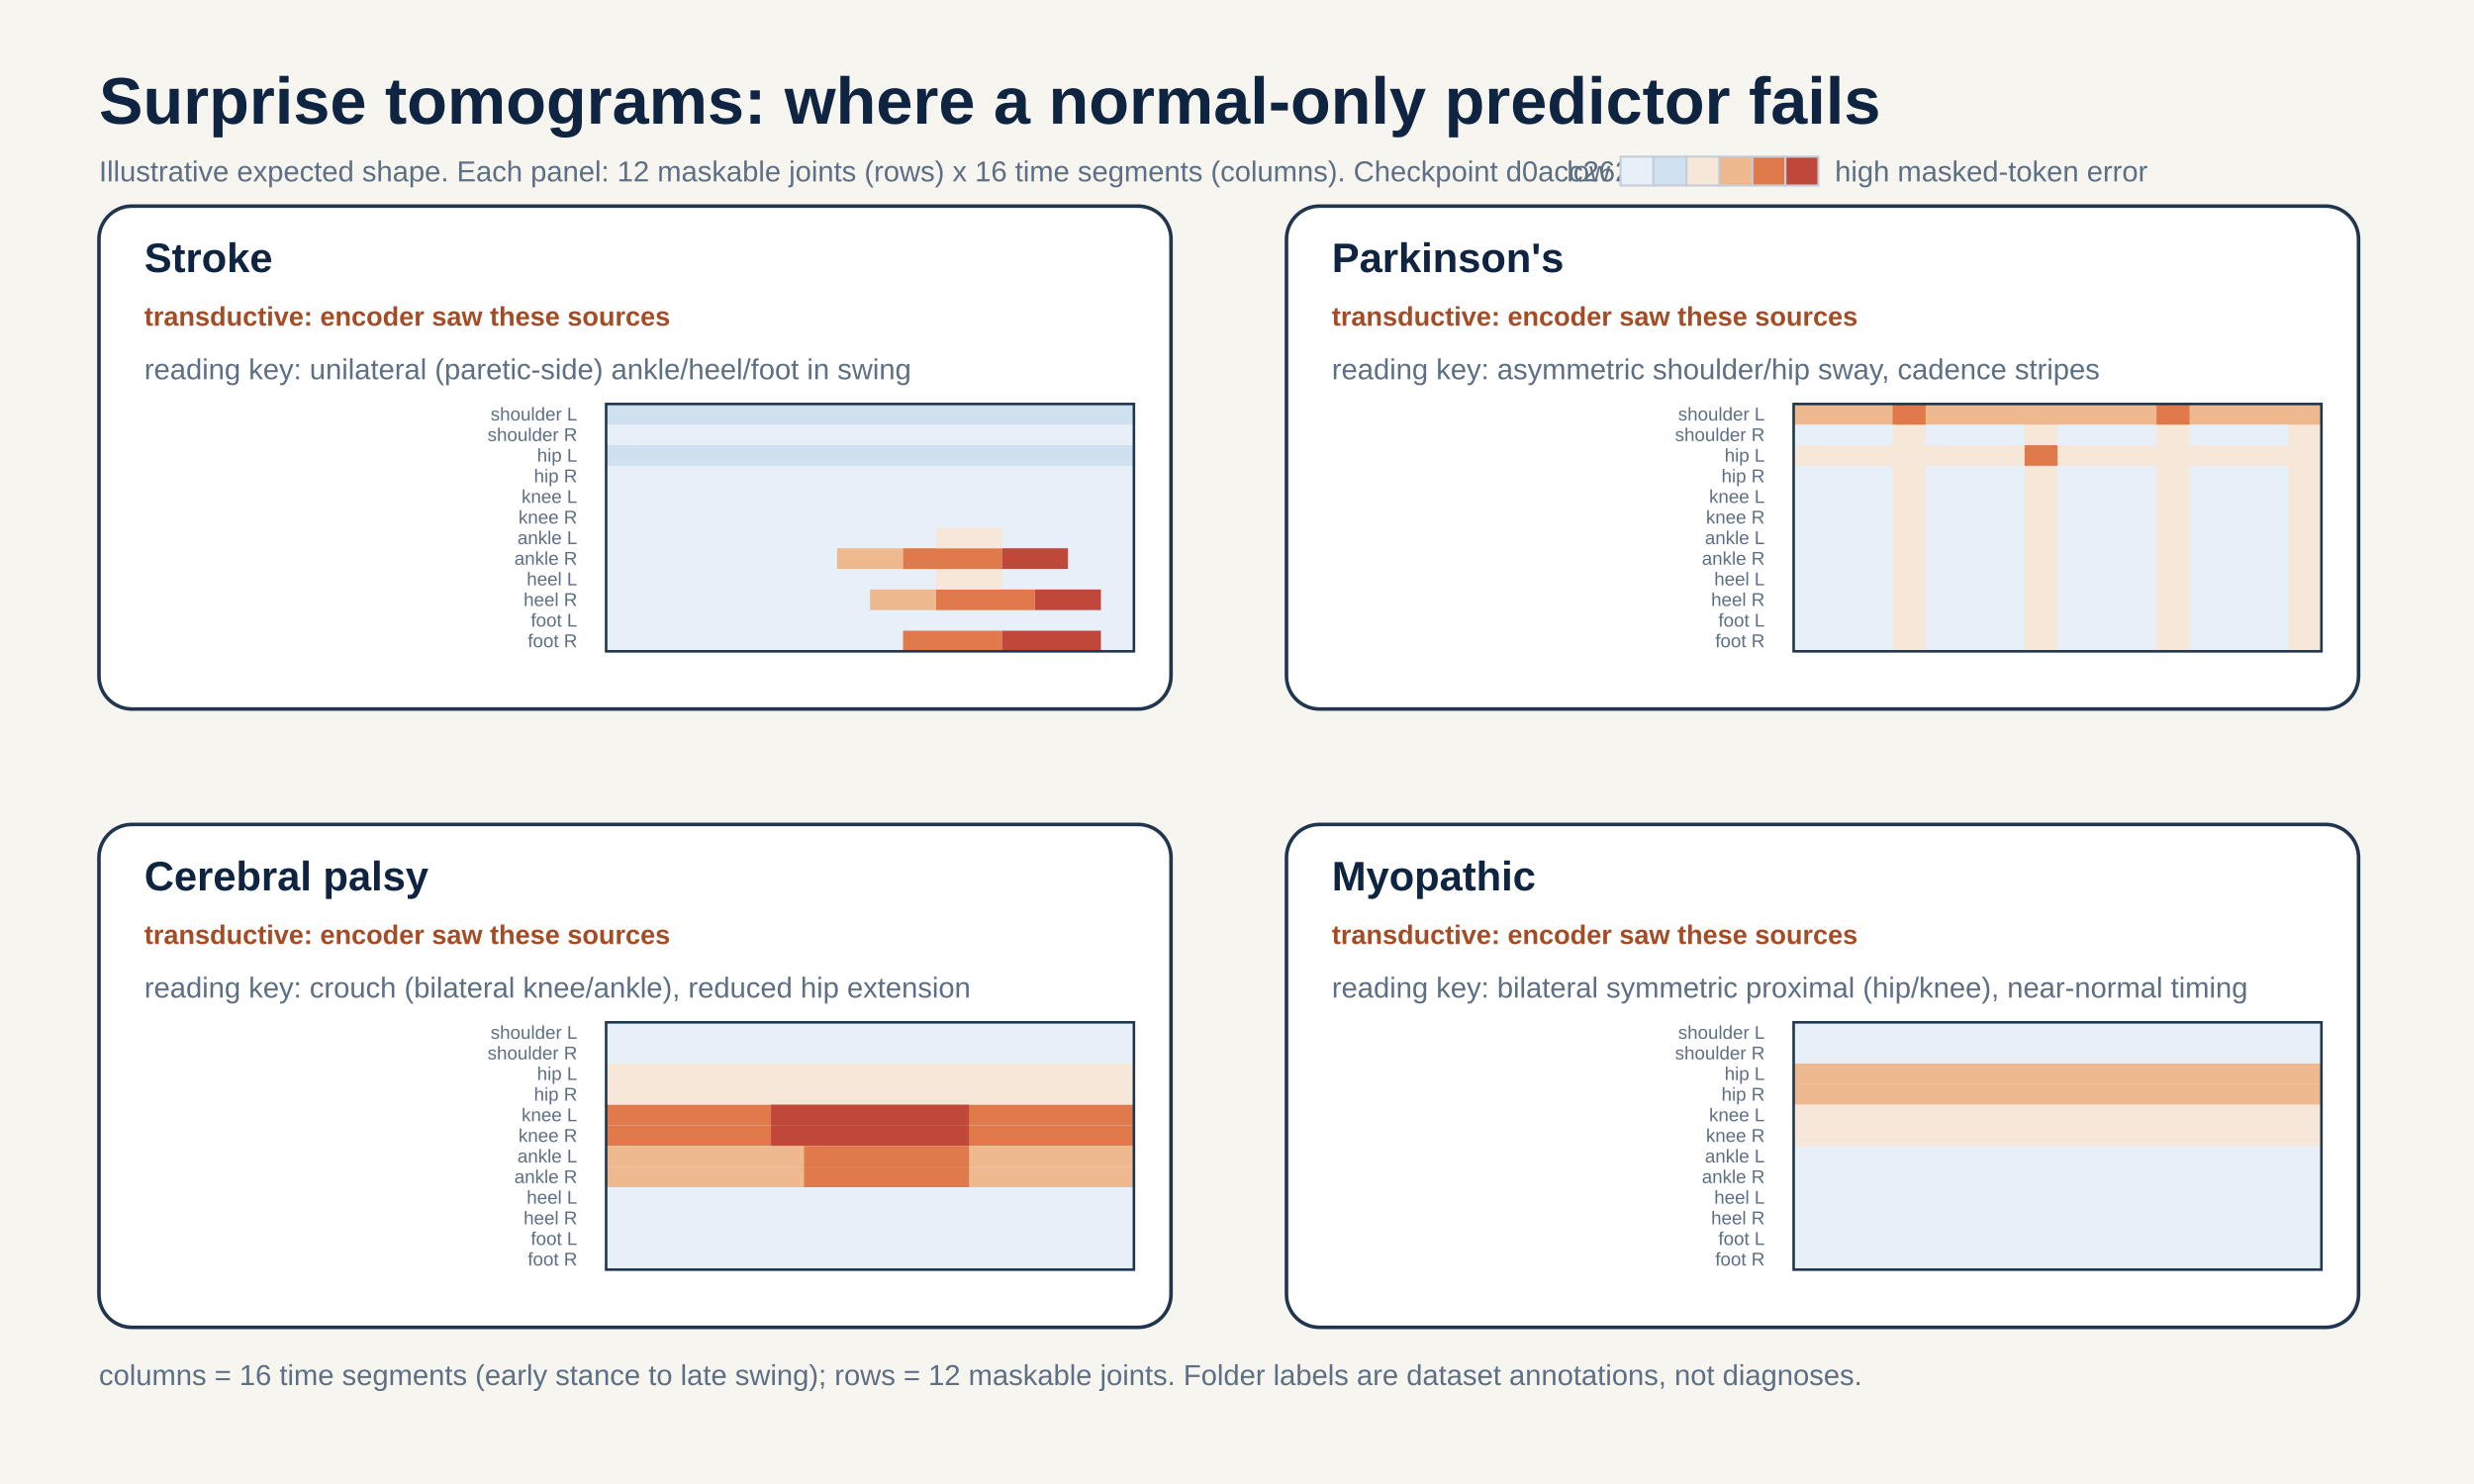
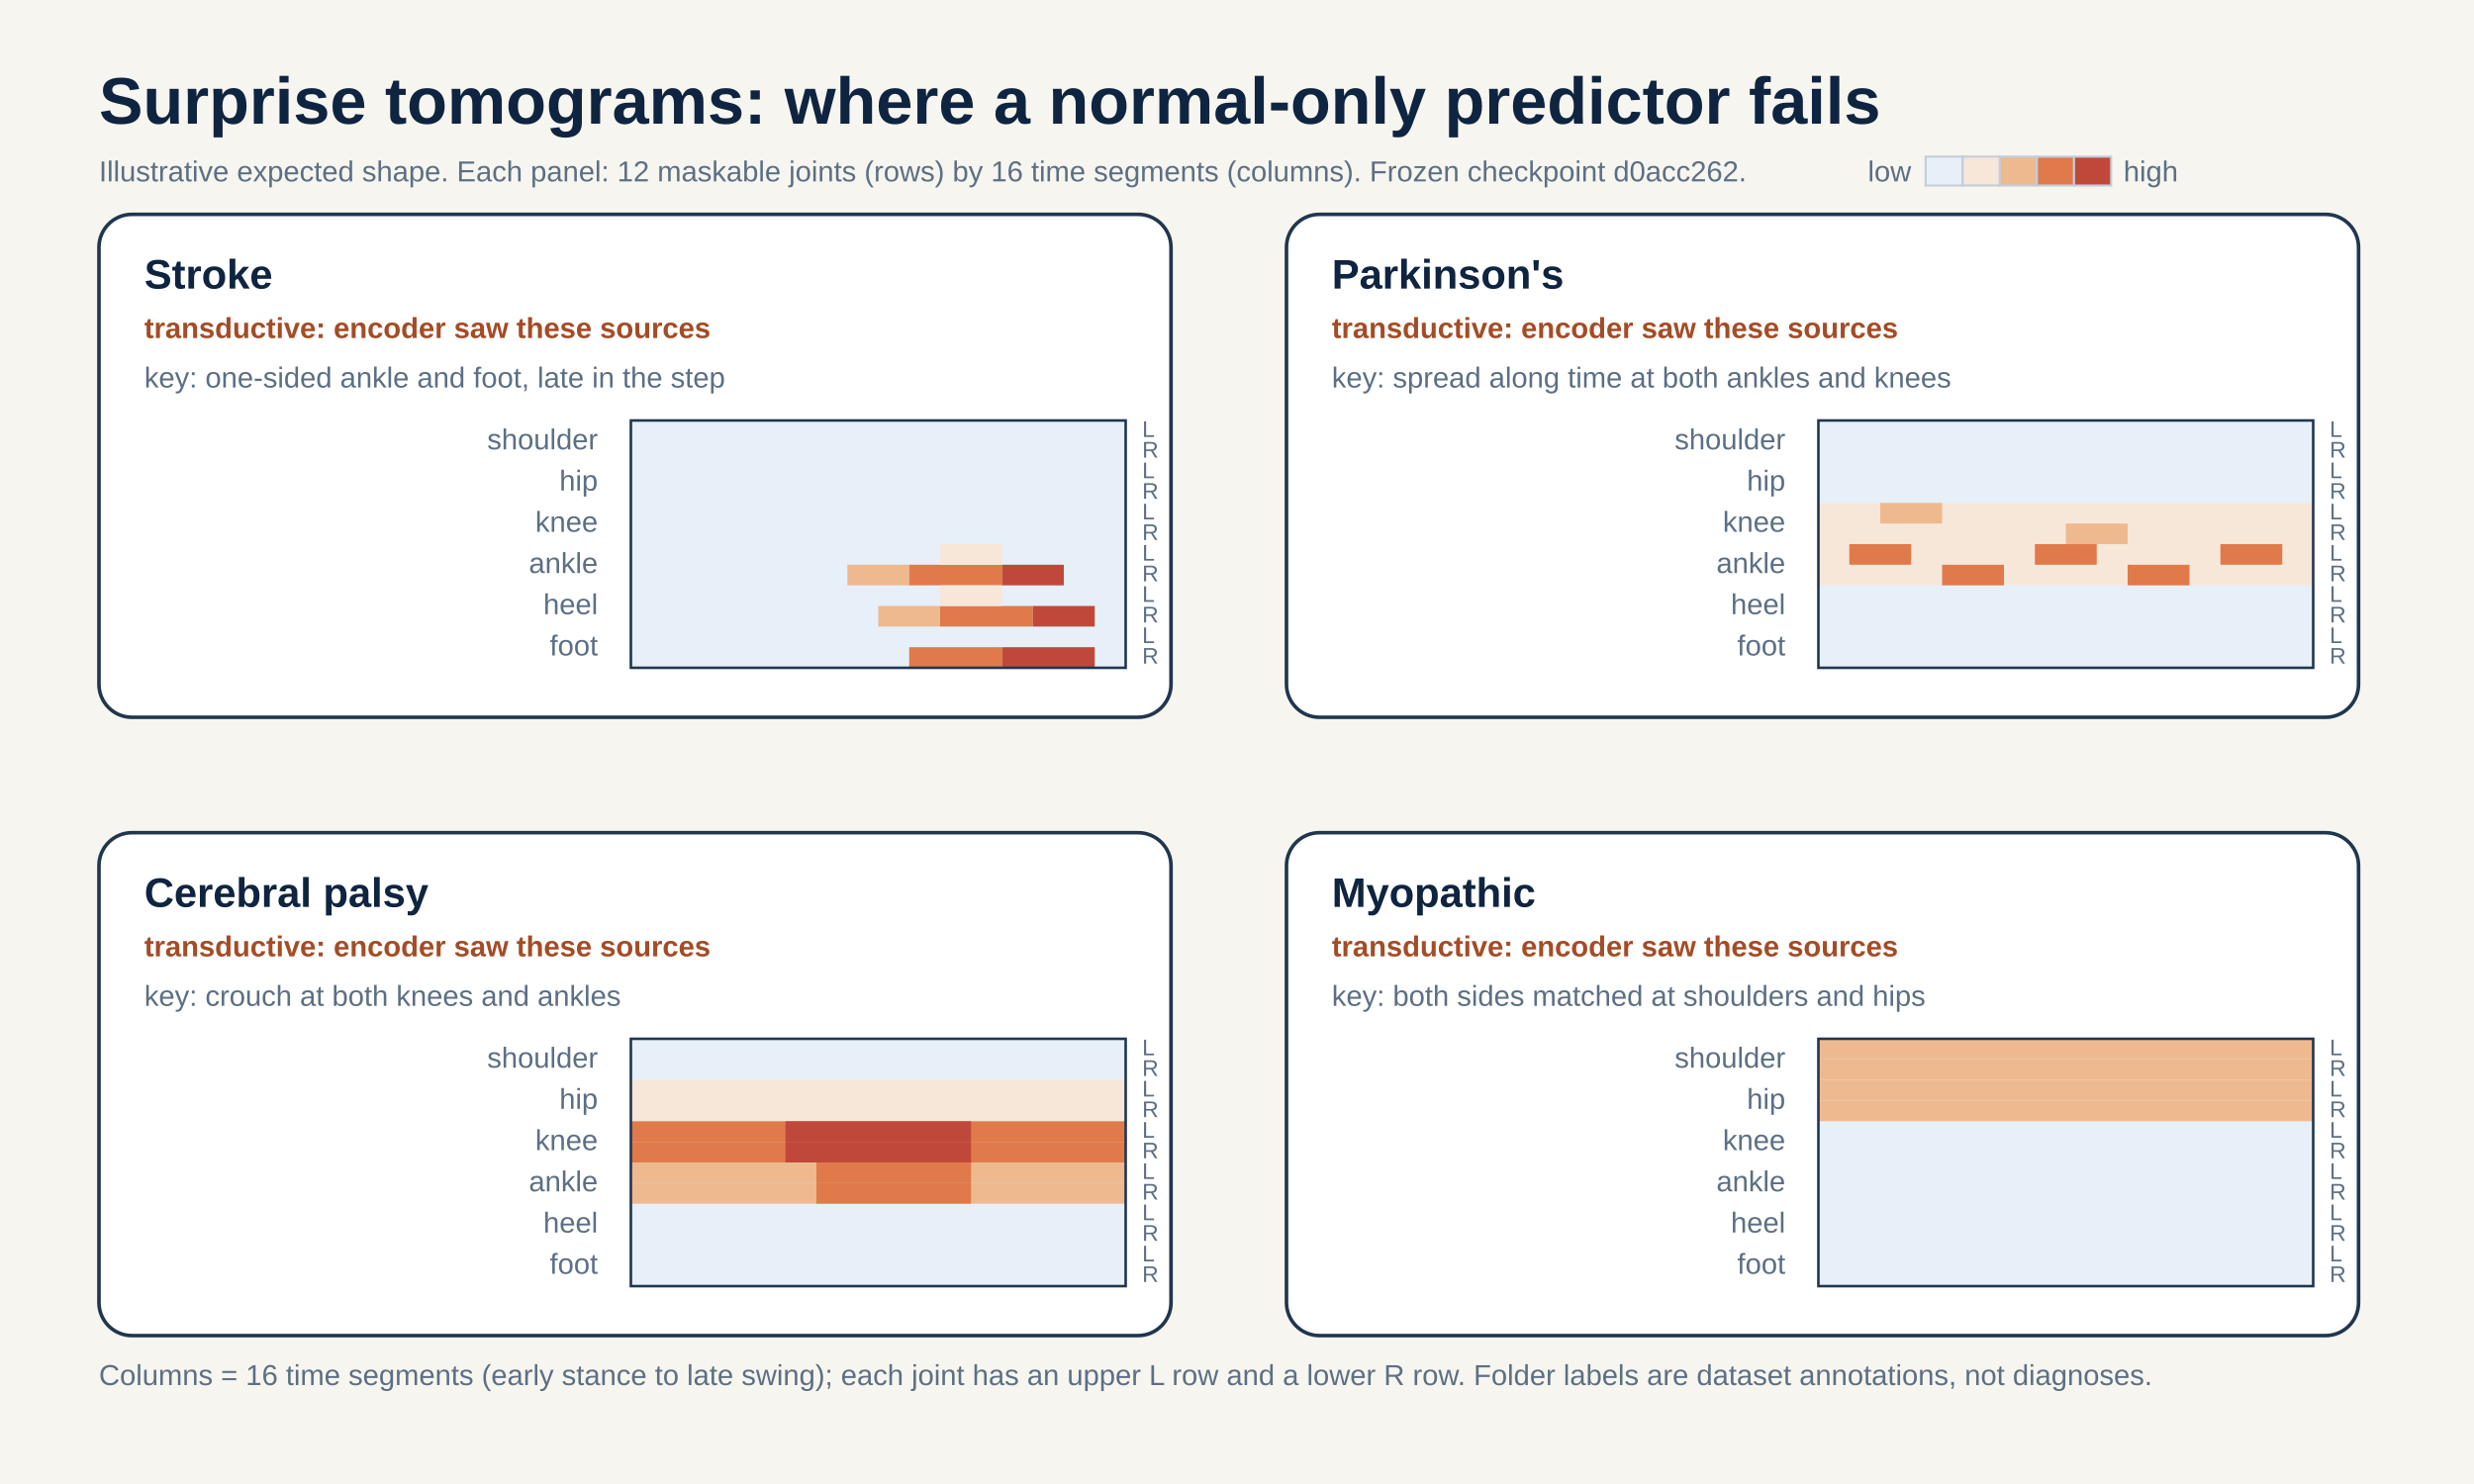
<svg xmlns="http://www.w3.org/2000/svg" viewBox="0 0 1200 720" role="img" aria-labelledby="t1 d1">
  <defs>
    <marker id="arrow" markerWidth="8" markerHeight="8" refX="7" refY="4" orient="auto" markerUnits="userSpaceOnUse">
      <path d="M0,0 L8,4 L0,8 z" fill="#20364e" />
    </marker>
    <style>
      .h  { font: 700 32px Arial, Helvetica, sans-serif; fill:#0f2440; }
      .t  { font: 700 20px Arial, Helvetica, sans-serif; fill:#0f2440; }
      .b  { font: 16px Arial, Helvetica, sans-serif; fill:#33475e; }
      .s  { font: 14px Arial, Helvetica, sans-serif; fill:#5c6f84; }
-       .rowlab { font: 9px Arial, Helvetica, sans-serif; fill:#5c6f84; }
-       .expo { font: 700 13px Arial, Helvetica, sans-serif; fill:#a44c26; }
+       .rowlab { font: 14px Arial, Helvetica, sans-serif; fill:#5c6f84; }
+       .tick { font: 11px Arial, Helvetica, sans-serif; fill:#5c6f84; }
+       .expo { font: 700 14px Arial, Helvetica, sans-serif; fill:#a44c26; }
    </style>
  </defs>
  <rect x="0" y="0" width="1200" height="720" fill="#f7f5ef" />
  <text class="h" x="48" y="60">Surprise tomograms: where a normal-only predictor fails</text>
-   <text class="s" x="48" y="88">Illustrative expected shape. Each panel: 12 maskable joints (rows) x 16 time segments (columns). Checkpoint d0acc262.</text>
+   <text class="s" x="48" y="88">Illustrative expected shape. Each panel: 12 maskable joints (rows) by 16 time segments (columns). Frozen checkpoint d0acc262.</text>
  <g>
-     <text class="s" x="760" y="88">low</text>
-     <rect x="786" y="76" width="16" height="14" fill="#e7f0f8" stroke="#c4cdd8" stroke-width="1" />
-     <rect x="802" y="76" width="16" height="14" fill="#cfe0ee" stroke="#c4cdd8" stroke-width="1" />
-     <rect x="818" y="76" width="16" height="14" fill="#f7e7d8" stroke="#c4cdd8" stroke-width="1" />
-     <rect x="834" y="76" width="16" height="14" fill="#eeb98f" stroke="#c4cdd8" stroke-width="1" />
-     <rect x="850" y="76" width="16" height="14" fill="#e07a4b" stroke="#c4cdd8" stroke-width="1" />
-     <rect x="866" y="76" width="16" height="14" fill="#c0483a" stroke="#c4cdd8" stroke-width="1" />
-     <text class="s" x="890" y="88">high masked-token error</text>
+     <text class="s" x="906" y="88">low</text>
+     <rect x="934" y="76" width="18" height="14" fill="#e7f0f8" stroke="#c4cdd8" stroke-width="1" />
+     <rect x="952" y="76" width="18" height="14" fill="#f7e7d8" stroke="#c4cdd8" stroke-width="1" />
+     <rect x="970" y="76" width="18" height="14" fill="#eeb98f" stroke="#c4cdd8" stroke-width="1" />
+     <rect x="988" y="76" width="18" height="14" fill="#e07a4b" stroke="#c4cdd8" stroke-width="1" />
+     <rect x="1006" y="76" width="18" height="14" fill="#c0483a" stroke="#c4cdd8" stroke-width="1" />
+     <text class="s" x="1030" y="88">high</text>
  </g>
  <g>
-     <rect x="48" y="100" width="520" height="244" rx="16" fill="#ffffff" stroke="#20364e" stroke-width="1.75" />
-     <text class="t" x="70" y="132">Stroke</text>
-     <text class="expo" x="70" y="158">transductive: encoder saw these sources</text>
-     <text class="s" x="70" y="184">reading key: unilateral (paretic-side) ankle/heel/foot in swing</text>
-     <g transform="translate(288,196)">
-       <text class="rowlab" x="-8" y="8" text-anchor="end">shoulder L</text>
-       <text class="rowlab" x="-8" y="18" text-anchor="end">shoulder R</text>
-       <text class="rowlab" x="-8" y="28" text-anchor="end">hip L</text>
-       <text class="rowlab" x="-8" y="38" text-anchor="end">hip R</text>
-       <text class="rowlab" x="-8" y="48" text-anchor="end">knee L</text>
-       <text class="rowlab" x="-8" y="58" text-anchor="end">knee R</text>
-       <text class="rowlab" x="-8" y="68" text-anchor="end">ankle L</text>
-       <text class="rowlab" x="-8" y="78" text-anchor="end">ankle R</text>
-       <text class="rowlab" x="-8" y="88" text-anchor="end">heel L</text>
-       <text class="rowlab" x="-8" y="98" text-anchor="end">heel R</text>
-       <text class="rowlab" x="-8" y="108" text-anchor="end">foot L</text>
-       <text class="rowlab" x="-8" y="118" text-anchor="end">foot R</text>
+     <rect x="48" y="104" width="520" height="244" rx="16" fill="#ffffff" stroke="#20364e" stroke-width="1.75" />
+     <text class="t" x="70" y="140">Stroke</text>
+     <text class="expo" x="70" y="164">transductive: encoder saw these sources</text>
+     <text class="s" x="70" y="188">key: one-sided ankle and foot, late in the step</text>
+     <g transform="translate(300,204)">
+       <text class="rowlab" x="-10" y="14" text-anchor="end">shoulder</text>
+       <text class="rowlab" x="-10" y="34" text-anchor="end">hip</text>
+       <text class="rowlab" x="-10" y="54" text-anchor="end">knee</text>
+       <text class="rowlab" x="-10" y="74" text-anchor="end">ankle</text>
+       <text class="rowlab" x="-10" y="94" text-anchor="end">heel</text>
+       <text class="rowlab" x="-10" y="114" text-anchor="end">foot</text>
    </g>
-     <g transform="translate(294,196)">
-       <rect x="0" y="0" width="256" height="120" fill="#e7f0f8" />
-       <rect x="0" y="0" width="256" height="10" fill="#cfe0ee" />
-       <rect x="0" y="20" width="256" height="10" fill="#cfe0ee" />
-       <rect x="112" y="70" width="32" height="10" fill="#eeb98f" />
-       <rect x="144" y="70" width="48" height="10" fill="#e07a4b" />
-       <rect x="192" y="70" width="32" height="10" fill="#c0483a" />
-       <rect x="128" y="90" width="32" height="10" fill="#eeb98f" />
-       <rect x="160" y="90" width="48" height="10" fill="#e07a4b" />
-       <rect x="208" y="90" width="32" height="10" fill="#c0483a" />
-       <rect x="144" y="110" width="48" height="10" fill="#e07a4b" />
-       <rect x="192" y="110" width="48" height="10" fill="#c0483a" />
-       <rect x="160" y="60" width="32" height="10" fill="#f7e7d8" />
-       <rect x="160" y="80" width="32" height="10" fill="#f7e7d8" />
-       <rect x="0" y="0" width="256" height="120" fill="none" stroke="#20364e" stroke-width="1.25" />
+     <g transform="translate(306,204)">
+       <rect x="0" y="0" width="240" height="120" fill="#e7f0f8" />
+       <rect x="105" y="70" width="30" height="10" fill="#eeb98f" />
+       <rect x="135" y="70" width="45" height="10" fill="#e07a4b" />
+       <rect x="180" y="70" width="30" height="10" fill="#c0483a" />
+       <rect x="120" y="90" width="30" height="10" fill="#eeb98f" />
+       <rect x="150" y="90" width="45" height="10" fill="#e07a4b" />
+       <rect x="195" y="90" width="30" height="10" fill="#c0483a" />
+       <rect x="135" y="110" width="45" height="10" fill="#e07a4b" />
+       <rect x="180" y="110" width="45" height="10" fill="#c0483a" />
+       <rect x="150" y="60" width="30" height="10" fill="#f7e7d8" />
+       <rect x="150" y="80" width="30" height="10" fill="#f7e7d8" />
+       <rect x="0" y="0" width="240" height="120" fill="none" stroke="#20364e" stroke-width="1.25" />
+       <text class="tick" x="248" y="8">L</text>
+       <text class="tick" x="248" y="18">R</text>
+       <text class="tick" x="248" y="28">L</text>
+       <text class="tick" x="248" y="38">R</text>
+       <text class="tick" x="248" y="48">L</text>
+       <text class="tick" x="248" y="58">R</text>
+       <text class="tick" x="248" y="68">L</text>
+       <text class="tick" x="248" y="78">R</text>
+       <text class="tick" x="248" y="88">L</text>
+       <text class="tick" x="248" y="98">R</text>
+       <text class="tick" x="248" y="108">L</text>
+       <text class="tick" x="248" y="118">R</text>
    </g>
  </g>
  <g>
-     <rect x="624" y="100" width="520" height="244" rx="16" fill="#ffffff" stroke="#20364e" stroke-width="1.75" />
-     <text class="t" x="646" y="132">Parkinson's</text>
-     <text class="expo" x="646" y="158">transductive: encoder saw these sources</text>
-     <text class="s" x="646" y="184">reading key: asymmetric shoulder/hip sway, cadence stripes</text>
-     <g transform="translate(864,196)">
-       <text class="rowlab" x="-8" y="8" text-anchor="end">shoulder L</text>
-       <text class="rowlab" x="-8" y="18" text-anchor="end">shoulder R</text>
-       <text class="rowlab" x="-8" y="28" text-anchor="end">hip L</text>
-       <text class="rowlab" x="-8" y="38" text-anchor="end">hip R</text>
-       <text class="rowlab" x="-8" y="48" text-anchor="end">knee L</text>
-       <text class="rowlab" x="-8" y="58" text-anchor="end">knee R</text>
-       <text class="rowlab" x="-8" y="68" text-anchor="end">ankle L</text>
-       <text class="rowlab" x="-8" y="78" text-anchor="end">ankle R</text>
-       <text class="rowlab" x="-8" y="88" text-anchor="end">heel L</text>
-       <text class="rowlab" x="-8" y="98" text-anchor="end">heel R</text>
-       <text class="rowlab" x="-8" y="108" text-anchor="end">foot L</text>
-       <text class="rowlab" x="-8" y="118" text-anchor="end">foot R</text>
+     <rect x="624" y="104" width="520" height="244" rx="16" fill="#ffffff" stroke="#20364e" stroke-width="1.75" />
+     <text class="t" x="646" y="140">Parkinson's</text>
+     <text class="expo" x="646" y="164">transductive: encoder saw these sources</text>
+     <text class="s" x="646" y="188">key: spread along time at both ankles and knees</text>
+     <g transform="translate(876,204)">
+       <text class="rowlab" x="-10" y="14" text-anchor="end">shoulder</text>
+       <text class="rowlab" x="-10" y="34" text-anchor="end">hip</text>
+       <text class="rowlab" x="-10" y="54" text-anchor="end">knee</text>
+       <text class="rowlab" x="-10" y="74" text-anchor="end">ankle</text>
+       <text class="rowlab" x="-10" y="94" text-anchor="end">heel</text>
+       <text class="rowlab" x="-10" y="114" text-anchor="end">foot</text>
    </g>
-     <g transform="translate(870,196)">
-       <rect x="0" y="0" width="256" height="120" fill="#e7f0f8" />
-       <rect x="48" y="0" width="16" height="120" fill="#f7e7d8" />
-       <rect x="112" y="0" width="16" height="120" fill="#f7e7d8" />
-       <rect x="176" y="0" width="16" height="120" fill="#f7e7d8" />
-       <rect x="240" y="0" width="16" height="120" fill="#f7e7d8" />
-       <rect x="0" y="0" width="256" height="10" fill="#eeb98f" />
-       <rect x="48" y="0" width="16" height="10" fill="#e07a4b" />
-       <rect x="176" y="0" width="16" height="10" fill="#e07a4b" />
-       <rect x="0" y="20" width="256" height="10" fill="#f7e7d8" />
-       <rect x="112" y="20" width="16" height="10" fill="#e07a4b" />
-       <rect x="0" y="0" width="256" height="120" fill="none" stroke="#20364e" stroke-width="1.25" />
+     <g transform="translate(882,204)">
+       <rect x="0" y="0" width="240" height="120" fill="#e7f0f8" />
+       <rect x="0" y="40" width="240" height="10" fill="#f7e7d8" />
+       <rect x="0" y="50" width="240" height="10" fill="#f7e7d8" />
+       <rect x="30" y="40" width="30" height="10" fill="#eeb98f" />
+       <rect x="120" y="50" width="30" height="10" fill="#eeb98f" />
+       <rect x="0" y="60" width="240" height="10" fill="#f7e7d8" />
+       <rect x="0" y="70" width="240" height="10" fill="#f7e7d8" />
+       <rect x="15" y="60" width="30" height="10" fill="#e07a4b" />
+       <rect x="105" y="60" width="30" height="10" fill="#e07a4b" />
+       <rect x="195" y="60" width="30" height="10" fill="#e07a4b" />
+       <rect x="60" y="70" width="30" height="10" fill="#e07a4b" />
+       <rect x="150" y="70" width="30" height="10" fill="#e07a4b" />
+       <rect x="0" y="0" width="240" height="120" fill="none" stroke="#20364e" stroke-width="1.25" />
+       <text class="tick" x="248" y="8">L</text>
+       <text class="tick" x="248" y="18">R</text>
+       <text class="tick" x="248" y="28">L</text>
+       <text class="tick" x="248" y="38">R</text>
+       <text class="tick" x="248" y="48">L</text>
+       <text class="tick" x="248" y="58">R</text>
+       <text class="tick" x="248" y="68">L</text>
+       <text class="tick" x="248" y="78">R</text>
+       <text class="tick" x="248" y="88">L</text>
+       <text class="tick" x="248" y="98">R</text>
+       <text class="tick" x="248" y="108">L</text>
+       <text class="tick" x="248" y="118">R</text>
    </g>
  </g>
  <g>
-     <rect x="48" y="400" width="520" height="244" rx="16" fill="#ffffff" stroke="#20364e" stroke-width="1.75" />
-     <text class="t" x="70" y="432">Cerebral palsy</text>
-     <text class="expo" x="70" y="458">transductive: encoder saw these sources</text>
-     <text class="s" x="70" y="484">reading key: crouch (bilateral knee/ankle), reduced hip extension</text>
-     <g transform="translate(288,496)">
-       <text class="rowlab" x="-8" y="8" text-anchor="end">shoulder L</text>
-       <text class="rowlab" x="-8" y="18" text-anchor="end">shoulder R</text>
-       <text class="rowlab" x="-8" y="28" text-anchor="end">hip L</text>
-       <text class="rowlab" x="-8" y="38" text-anchor="end">hip R</text>
-       <text class="rowlab" x="-8" y="48" text-anchor="end">knee L</text>
-       <text class="rowlab" x="-8" y="58" text-anchor="end">knee R</text>
-       <text class="rowlab" x="-8" y="68" text-anchor="end">ankle L</text>
-       <text class="rowlab" x="-8" y="78" text-anchor="end">ankle R</text>
-       <text class="rowlab" x="-8" y="88" text-anchor="end">heel L</text>
-       <text class="rowlab" x="-8" y="98" text-anchor="end">heel R</text>
-       <text class="rowlab" x="-8" y="108" text-anchor="end">foot L</text>
-       <text class="rowlab" x="-8" y="118" text-anchor="end">foot R</text>
+     <rect x="48" y="404" width="520" height="244" rx="16" fill="#ffffff" stroke="#20364e" stroke-width="1.75" />
+     <text class="t" x="70" y="440">Cerebral palsy</text>
+     <text class="expo" x="70" y="464">transductive: encoder saw these sources</text>
+     <text class="s" x="70" y="488">key: crouch at both knees and ankles</text>
+     <g transform="translate(300,504)">
+       <text class="rowlab" x="-10" y="14" text-anchor="end">shoulder</text>
+       <text class="rowlab" x="-10" y="34" text-anchor="end">hip</text>
+       <text class="rowlab" x="-10" y="54" text-anchor="end">knee</text>
+       <text class="rowlab" x="-10" y="74" text-anchor="end">ankle</text>
+       <text class="rowlab" x="-10" y="94" text-anchor="end">heel</text>
+       <text class="rowlab" x="-10" y="114" text-anchor="end">foot</text>
    </g>
-     <g transform="translate(294,496)">
-       <rect x="0" y="0" width="256" height="120" fill="#e7f0f8" />
-       <rect x="0" y="20" width="256" height="10" fill="#f7e7d8" />
-       <rect x="0" y="30" width="256" height="10" fill="#f7e7d8" />
-       <rect x="0" y="40" width="256" height="10" fill="#e07a4b" />
-       <rect x="0" y="50" width="256" height="10" fill="#e07a4b" />
-       <rect x="80" y="40" width="96" height="10" fill="#c0483a" />
-       <rect x="80" y="50" width="96" height="10" fill="#c0483a" />
-       <rect x="0" y="60" width="256" height="10" fill="#eeb98f" />
-       <rect x="0" y="70" width="256" height="10" fill="#eeb98f" />
-       <rect x="96" y="60" width="80" height="10" fill="#e07a4b" />
-       <rect x="96" y="70" width="80" height="10" fill="#e07a4b" />
-       <rect x="0" y="0" width="256" height="120" fill="none" stroke="#20364e" stroke-width="1.25" />
+     <g transform="translate(306,504)">
+       <rect x="0" y="0" width="240" height="120" fill="#e7f0f8" />
+       <rect x="0" y="20" width="240" height="10" fill="#f7e7d8" />
+       <rect x="0" y="30" width="240" height="10" fill="#f7e7d8" />
+       <rect x="0" y="40" width="240" height="10" fill="#e07a4b" />
+       <rect x="0" y="50" width="240" height="10" fill="#e07a4b" />
+       <rect x="75" y="40" width="90" height="10" fill="#c0483a" />
+       <rect x="75" y="50" width="90" height="10" fill="#c0483a" />
+       <rect x="0" y="60" width="240" height="10" fill="#eeb98f" />
+       <rect x="0" y="70" width="240" height="10" fill="#eeb98f" />
+       <rect x="90" y="60" width="75" height="10" fill="#e07a4b" />
+       <rect x="90" y="70" width="75" height="10" fill="#e07a4b" />
+       <rect x="0" y="0" width="240" height="120" fill="none" stroke="#20364e" stroke-width="1.25" />
+       <text class="tick" x="248" y="8">L</text>
+       <text class="tick" x="248" y="18">R</text>
+       <text class="tick" x="248" y="28">L</text>
+       <text class="tick" x="248" y="38">R</text>
+       <text class="tick" x="248" y="48">L</text>
+       <text class="tick" x="248" y="58">R</text>
+       <text class="tick" x="248" y="68">L</text>
+       <text class="tick" x="248" y="78">R</text>
+       <text class="tick" x="248" y="88">L</text>
+       <text class="tick" x="248" y="98">R</text>
+       <text class="tick" x="248" y="108">L</text>
+       <text class="tick" x="248" y="118">R</text>
    </g>
  </g>
  <g>
-     <rect x="624" y="400" width="520" height="244" rx="16" fill="#ffffff" stroke="#20364e" stroke-width="1.75" />
-     <text class="t" x="646" y="432">Myopathic</text>
-     <text class="expo" x="646" y="458">transductive: encoder saw these sources</text>
-     <text class="s" x="646" y="484">reading key: bilateral symmetric proximal (hip/knee), near-normal timing</text>
-     <g transform="translate(864,496)">
-       <text class="rowlab" x="-8" y="8" text-anchor="end">shoulder L</text>
-       <text class="rowlab" x="-8" y="18" text-anchor="end">shoulder R</text>
-       <text class="rowlab" x="-8" y="28" text-anchor="end">hip L</text>
-       <text class="rowlab" x="-8" y="38" text-anchor="end">hip R</text>
-       <text class="rowlab" x="-8" y="48" text-anchor="end">knee L</text>
-       <text class="rowlab" x="-8" y="58" text-anchor="end">knee R</text>
-       <text class="rowlab" x="-8" y="68" text-anchor="end">ankle L</text>
-       <text class="rowlab" x="-8" y="78" text-anchor="end">ankle R</text>
-       <text class="rowlab" x="-8" y="88" text-anchor="end">heel L</text>
-       <text class="rowlab" x="-8" y="98" text-anchor="end">heel R</text>
-       <text class="rowlab" x="-8" y="108" text-anchor="end">foot L</text>
-       <text class="rowlab" x="-8" y="118" text-anchor="end">foot R</text>
+     <rect x="624" y="404" width="520" height="244" rx="16" fill="#ffffff" stroke="#20364e" stroke-width="1.75" />
+     <text class="t" x="646" y="440">Myopathic</text>
+     <text class="expo" x="646" y="464">transductive: encoder saw these sources</text>
+     <text class="s" x="646" y="488">key: both sides matched at shoulders and hips</text>
+     <g transform="translate(876,504)">
+       <text class="rowlab" x="-10" y="14" text-anchor="end">shoulder</text>
+       <text class="rowlab" x="-10" y="34" text-anchor="end">hip</text>
+       <text class="rowlab" x="-10" y="54" text-anchor="end">knee</text>
+       <text class="rowlab" x="-10" y="74" text-anchor="end">ankle</text>
+       <text class="rowlab" x="-10" y="94" text-anchor="end">heel</text>
+       <text class="rowlab" x="-10" y="114" text-anchor="end">foot</text>
    </g>
-     <g transform="translate(870,496)">
-       <rect x="0" y="0" width="256" height="120" fill="#e7f0f8" />
-       <rect x="0" y="20" width="256" height="10" fill="#eeb98f" />
-       <rect x="0" y="30" width="256" height="10" fill="#eeb98f" />
-       <rect x="0" y="40" width="256" height="10" fill="#f7e7d8" />
-       <rect x="0" y="50" width="256" height="10" fill="#f7e7d8" />
-       <rect x="0" y="0" width="256" height="120" fill="none" stroke="#20364e" stroke-width="1.25" />
+     <g transform="translate(882,504)">
+       <rect x="0" y="0" width="240" height="120" fill="#e7f0f8" />
+       <rect x="0" y="0" width="240" height="10" fill="#eeb98f" />
+       <rect x="0" y="10" width="240" height="10" fill="#eeb98f" />
+       <rect x="0" y="20" width="240" height="10" fill="#eeb98f" />
+       <rect x="0" y="30" width="240" height="10" fill="#eeb98f" />
+       <rect x="0" y="0" width="240" height="120" fill="none" stroke="#20364e" stroke-width="1.25" />
+       <text class="tick" x="248" y="8">L</text>
+       <text class="tick" x="248" y="18">R</text>
+       <text class="tick" x="248" y="28">L</text>
+       <text class="tick" x="248" y="38">R</text>
+       <text class="tick" x="248" y="48">L</text>
+       <text class="tick" x="248" y="58">R</text>
+       <text class="tick" x="248" y="68">L</text>
+       <text class="tick" x="248" y="78">R</text>
+       <text class="tick" x="248" y="88">L</text>
+       <text class="tick" x="248" y="98">R</text>
+       <text class="tick" x="248" y="108">L</text>
+       <text class="tick" x="248" y="118">R</text>
    </g>
  </g>
-   <text class="s" x="48" y="672">columns = 16 time segments (early stance to late swing); rows = 12 maskable joints. Folder labels are dataset annotations, not diagnoses.</text>
+   <text class="s" x="48" y="672">Columns = 16 time segments (early stance to late swing); each joint has an upper L row and a lower R row. Folder labels are dataset annotations, not diagnoses.</text>
</svg>
